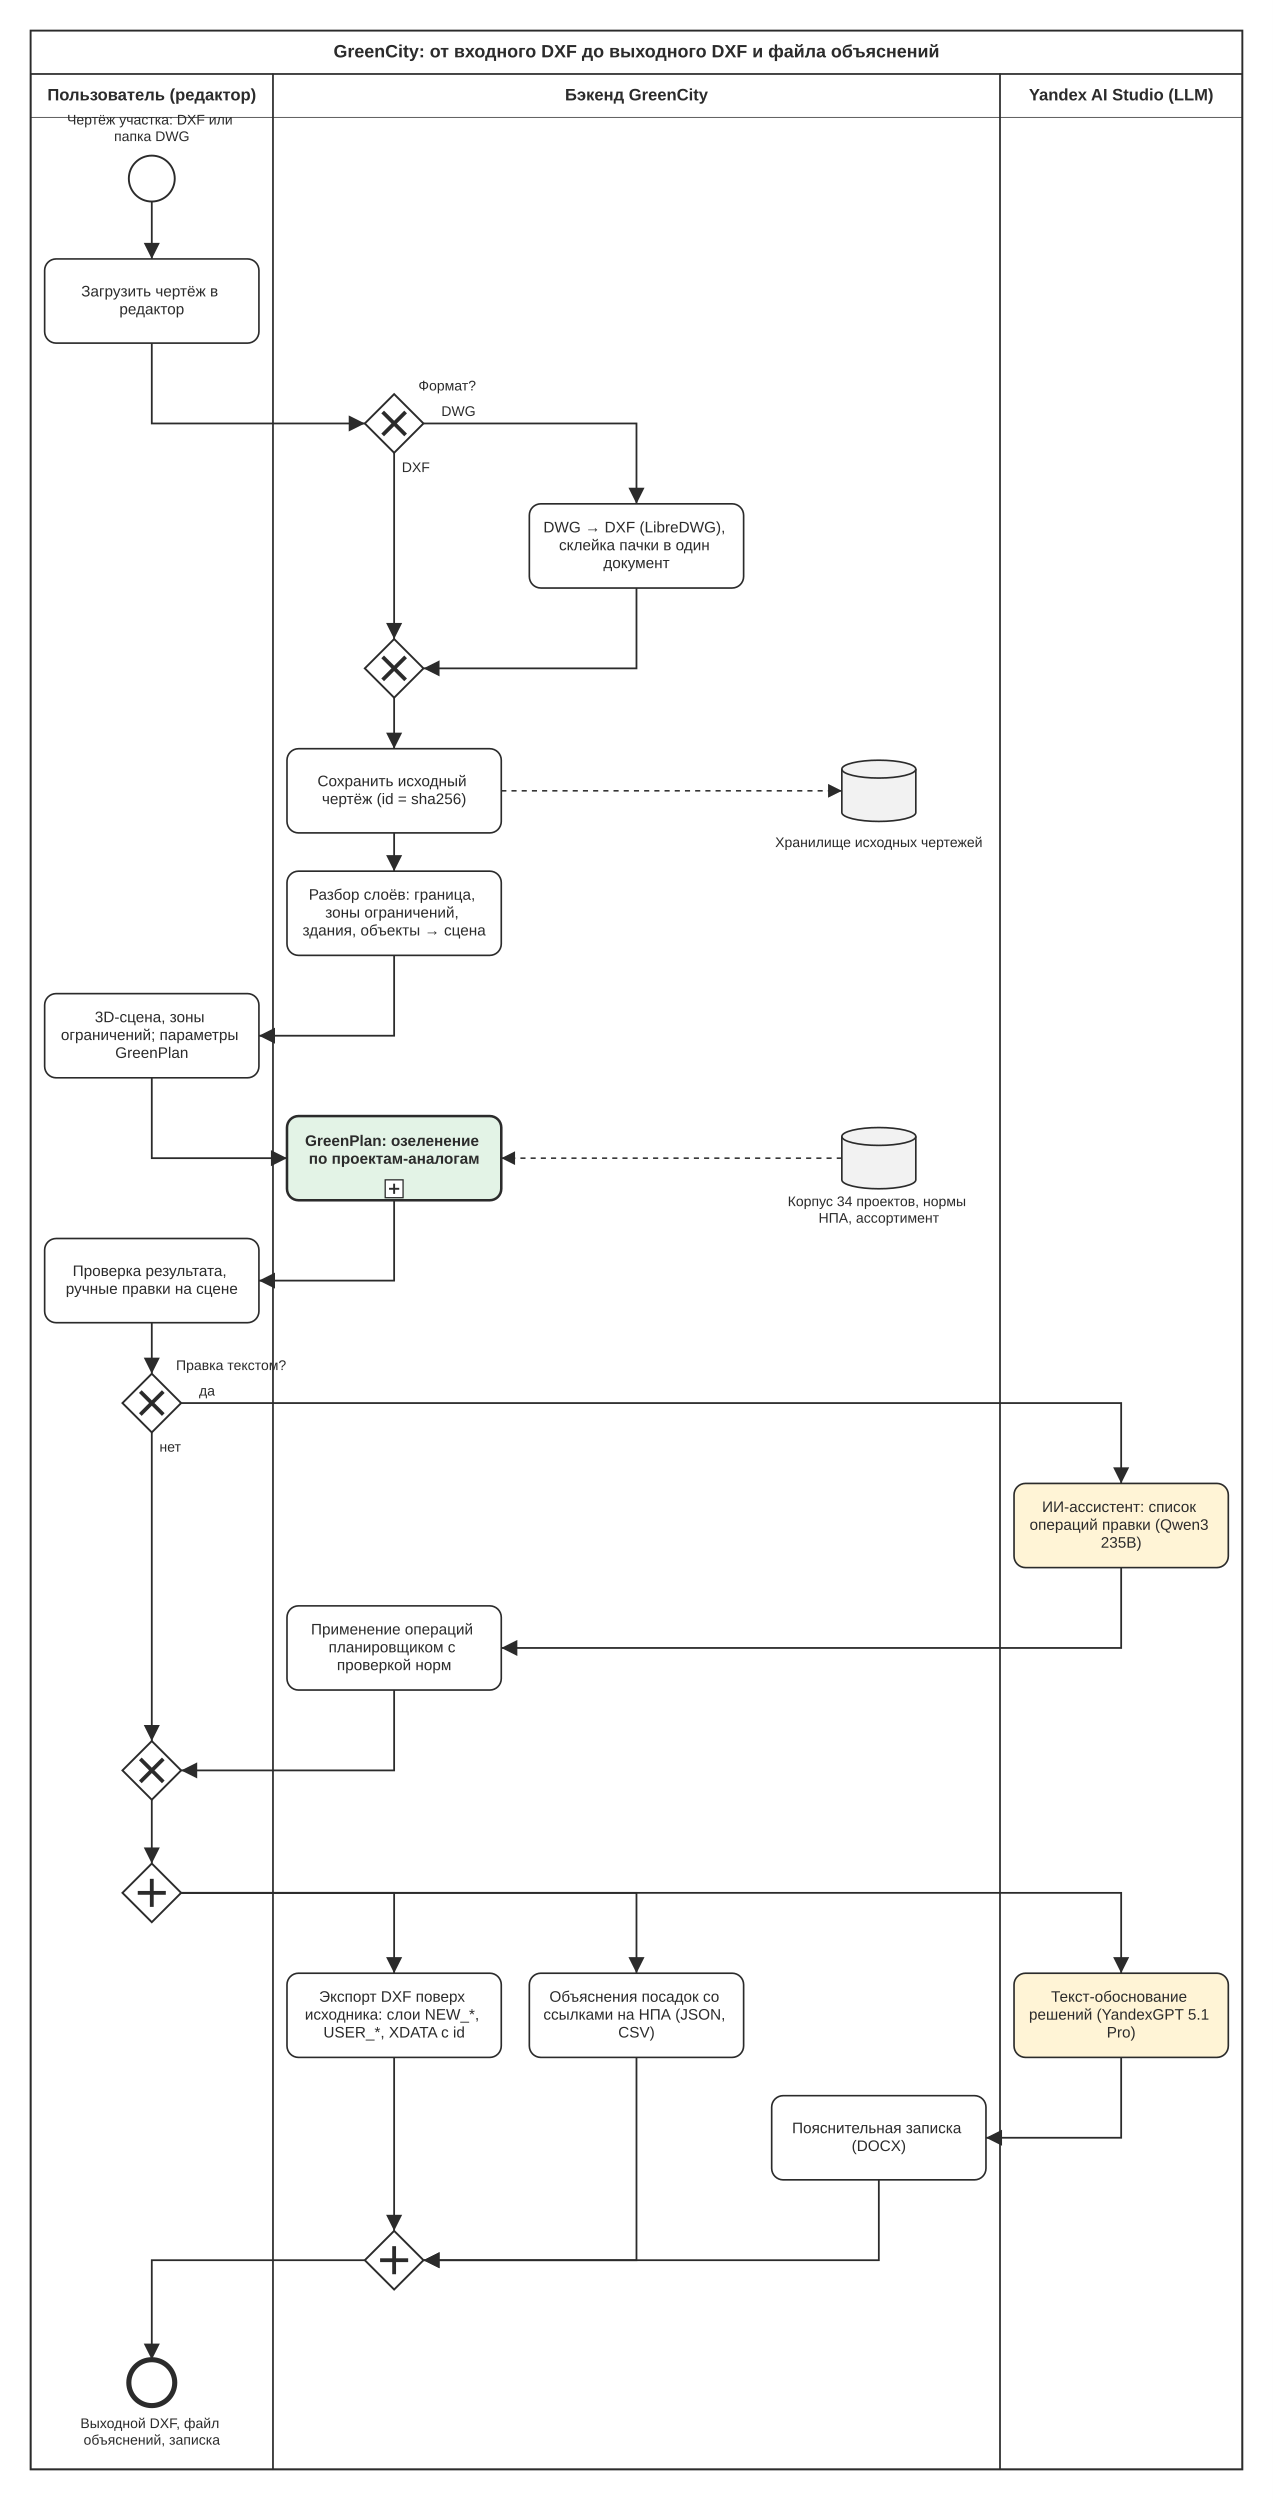
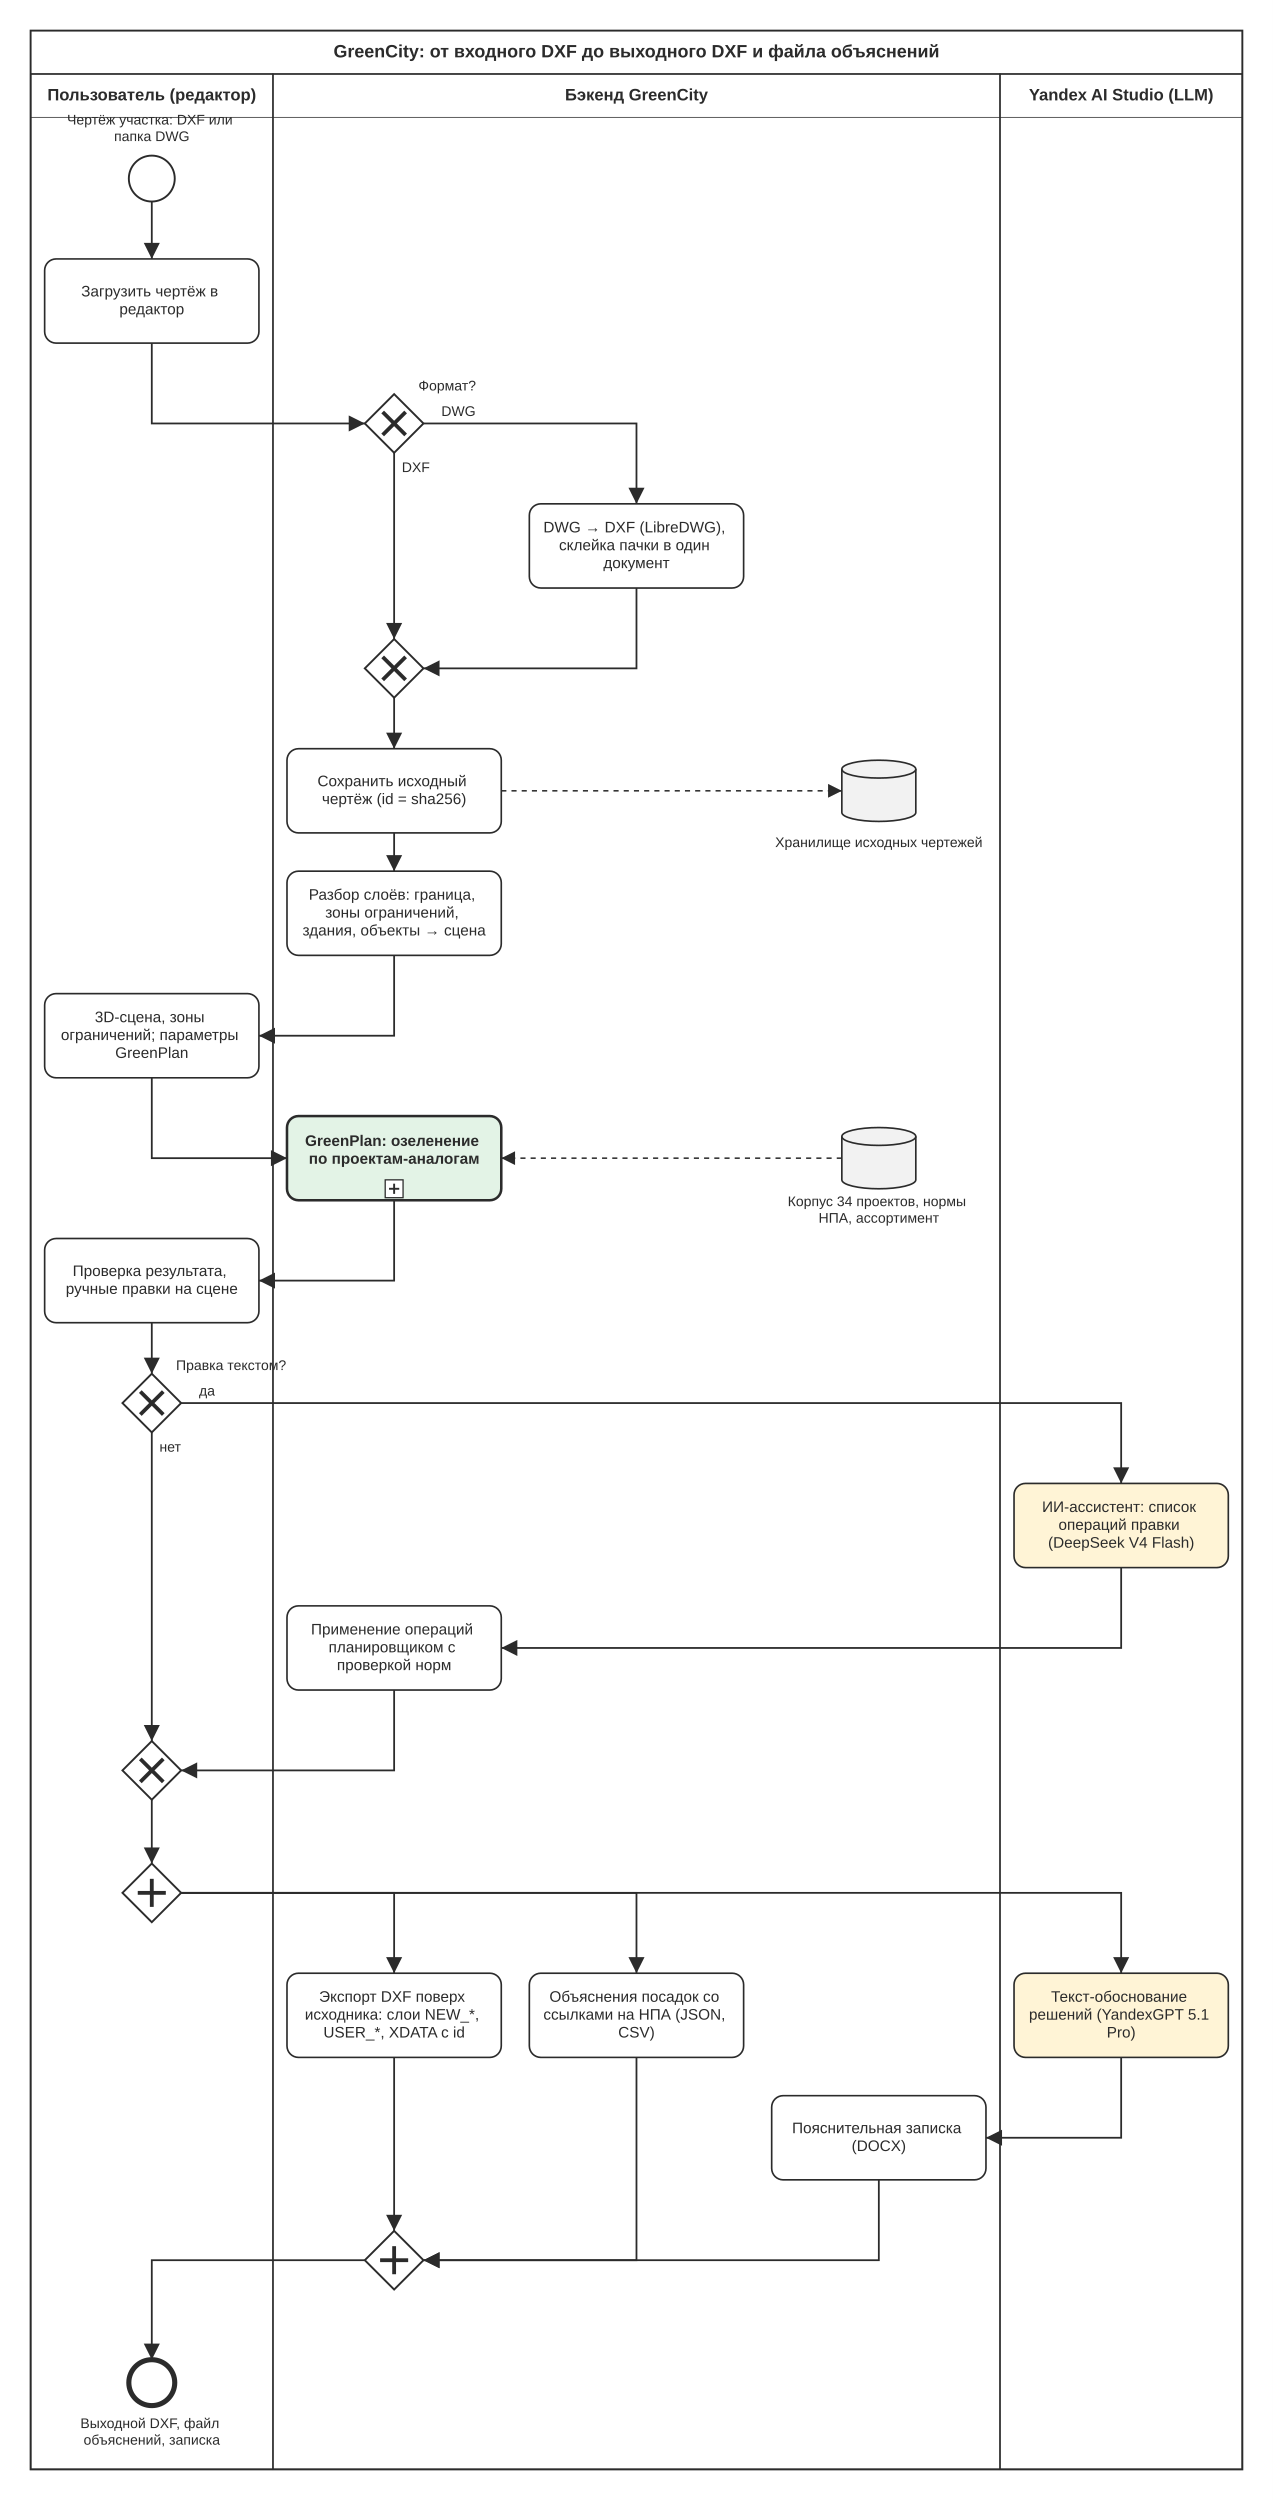
<svg xmlns="http://www.w3.org/2000/svg" width="998" height="1960" viewBox="0 0 998 1960">
  <defs>
    <marker id="arrow" viewBox="0 0 10 10" refX="10" refY="5" markerWidth="9" markerHeight="9" orient="auto-start-reverse">
      <path d="M0 0 L10 5 L0 10 z" fill="#2b2b2b" />
    </marker>
  </defs>
  <rect width="100%" height="100%" fill="#ffffff" />
  <rect x="24" y="24" width="950" height="1912" fill="none" stroke="#2b2b2b" stroke-width="1.5" />
  <text font-family="Arial, Helvetica, sans-serif" font-size="14" font-weight="bold" text-anchor="middle" dominant-baseline="middle" fill="#2b2b2b">
    <tspan x="499.0" y="41.0">GreenCity: от входного DXF до выходного DXF и файла объяснений</tspan>
  </text>
  <line x1="24" y1="58" x2="974" y2="58" stroke="#2b2b2b" />
  <rect x="24" y="58" width="190" height="1878" fill="none" stroke="#2b2b2b" stroke-width="1" />
  <line x1="24" y1="92" x2="214" y2="92" stroke="#2b2b2b" stroke-width="0.6" />
  <text font-family="Arial, Helvetica, sans-serif" font-size="13" font-weight="bold" text-anchor="middle" dominant-baseline="middle" fill="#2b2b2b">
    <tspan x="119.0" y="75.0">Пользователь (редактор)</tspan>
  </text>
  <rect x="214" y="58" width="570" height="1878" fill="none" stroke="#2b2b2b" stroke-width="1" />
  <line x1="214" y1="92" x2="784" y2="92" stroke="#2b2b2b" stroke-width="0.6" />
  <text font-family="Arial, Helvetica, sans-serif" font-size="13" font-weight="bold" text-anchor="middle" dominant-baseline="middle" fill="#2b2b2b">
    <tspan x="499.0" y="75.0">Бэкенд GreenCity</tspan>
  </text>
  <rect x="784" y="58" width="190" height="1878" fill="none" stroke="#2b2b2b" stroke-width="1" />
  <line x1="784" y1="92" x2="974" y2="92" stroke="#2b2b2b" stroke-width="0.6" />
  <text font-family="Arial, Helvetica, sans-serif" font-size="13" font-weight="bold" text-anchor="middle" dominant-baseline="middle" fill="#2b2b2b">
    <tspan x="879.0" y="75.0">Yandex AI Studio (LLM)</tspan>
  </text>
  <path d="M119.0 158.0 L119.0 203.0" fill="none" stroke="#2b2b2b" stroke-width="1.4" marker-end="url(#arrow)" />
  <path d="M119.0 269.0 L119.0 332.0 L286.0 332.0" fill="none" stroke="#2b2b2b" stroke-width="1.4" marker-end="url(#arrow)" />
  <path d="M332.0 332.0 L499.0 332.0 L499.0 395.0" fill="none" stroke="#2b2b2b" stroke-width="1.4" marker-end="url(#arrow)" />
  <text font-family="Arial, Helvetica, sans-serif" font-size="11" font-weight="normal" text-anchor="start" dominant-baseline="middle" fill="#2b2b2b">
    <tspan x="346.0" y="323.0">DWG</tspan>
  </text>
  <path d="M309.0 355.0 L309.0 501.0" fill="none" stroke="#2b2b2b" stroke-width="1.4" marker-end="url(#arrow)" />
  <text font-family="Arial, Helvetica, sans-serif" font-size="11" font-weight="normal" text-anchor="start" dominant-baseline="middle" fill="#2b2b2b">
    <tspan x="315.0" y="367.0">DXF</tspan>
  </text>
  <path d="M499.0 461.0 L499.0 524.0 L332.0 524.0" fill="none" stroke="#2b2b2b" stroke-width="1.4" marker-end="url(#arrow)" />
  <path d="M309.0 547.0 L309.0 587.0" fill="none" stroke="#2b2b2b" stroke-width="1.4" marker-end="url(#arrow)" />
  <path d="M309.0 653.0 L309.0 683.0" fill="none" stroke="#2b2b2b" stroke-width="1.4" marker-end="url(#arrow)" />
  <path d="M309.0 749.0 L309.0 812.0 L203.0 812.0" fill="none" stroke="#2b2b2b" stroke-width="1.4" marker-end="url(#arrow)" />
  <path d="M119.0 845.0 L119.0 908.0 L225.0 908.0" fill="none" stroke="#2b2b2b" stroke-width="1.4" marker-end="url(#arrow)" />
  <path d="M309.0 941.0 L309.0 1004.0 L203.0 1004.0" fill="none" stroke="#2b2b2b" stroke-width="1.4" marker-end="url(#arrow)" />
  <path d="M119.0 1037.0 L119.0 1077.0" fill="none" stroke="#2b2b2b" stroke-width="1.4" marker-end="url(#arrow)" />
  <path d="M142.0 1100.0 L879.0 1100.0 L879.0 1163.0" fill="none" stroke="#2b2b2b" stroke-width="1.4" marker-end="url(#arrow)" />
  <text font-family="Arial, Helvetica, sans-serif" font-size="11" font-weight="normal" text-anchor="start" dominant-baseline="middle" fill="#2b2b2b">
    <tspan x="156.0" y="1091.0">да</tspan>
  </text>
  <path d="M119.0 1123.0 L119.0 1365.0" fill="none" stroke="#2b2b2b" stroke-width="1.4" marker-end="url(#arrow)" />
  <text font-family="Arial, Helvetica, sans-serif" font-size="11" font-weight="normal" text-anchor="start" dominant-baseline="middle" fill="#2b2b2b">
    <tspan x="125.0" y="1135.0">нет</tspan>
  </text>
  <path d="M879.0 1229.0 L879.0 1292.0 L393.0 1292.0" fill="none" stroke="#2b2b2b" stroke-width="1.4" marker-end="url(#arrow)" />
  <path d="M309.0 1325.0 L309.0 1388.0 L142.0 1388.0" fill="none" stroke="#2b2b2b" stroke-width="1.4" marker-end="url(#arrow)" />
  <path d="M119.0 1411.0 L119.0 1461.0" fill="none" stroke="#2b2b2b" stroke-width="1.4" marker-end="url(#arrow)" />
  <path d="M142.0 1484.0 L309.0 1484.0 L309.0 1547.0" fill="none" stroke="#2b2b2b" stroke-width="1.4" marker-end="url(#arrow)" />
  <path d="M142.0 1484.0 L499.0 1484.0 L499.0 1547.0" fill="none" stroke="#2b2b2b" stroke-width="1.4" marker-end="url(#arrow)" />
  <path d="M142.0 1484.0 L879.0 1484.0 L879.0 1547.0" fill="none" stroke="#2b2b2b" stroke-width="1.4" marker-end="url(#arrow)" />
  <path d="M879.0 1613.0 L879.0 1676.0 L773.0 1676.0" fill="none" stroke="#2b2b2b" stroke-width="1.4" marker-end="url(#arrow)" />
  <path d="M309.0 1613.0 L309.0 1749.0" fill="none" stroke="#2b2b2b" stroke-width="1.4" marker-end="url(#arrow)" />
  <path d="M499.0 1613.0 L499.0 1772.0 L332.0 1772.0" fill="none" stroke="#2b2b2b" stroke-width="1.4" marker-end="url(#arrow)" />
  <path d="M689.0 1709.0 L689.0 1772.0 L332.0 1772.0" fill="none" stroke="#2b2b2b" stroke-width="1.4" marker-end="url(#arrow)" />
  <path d="M286.0 1772.0 L119.0 1772.0 L119.0 1850.0" fill="none" stroke="#2b2b2b" stroke-width="1.4" marker-end="url(#arrow)" />
  <path d="M393.0 620.0 L660.0 620.0" fill="none" stroke="#2b2b2b" stroke-width="1.2" stroke-dasharray="4 4" marker-end="url(#arrow)" />
  <path d="M660.0 908.0 L393.0 908.0" fill="none" stroke="#2b2b2b" stroke-width="1.2" stroke-dasharray="4 4" marker-end="url(#arrow)" />
  <circle cx="119.0" cy="140.0" r="18.0" fill="#fff" stroke="#2b2b2b" stroke-width="1.5" />
  <text font-family="Arial, Helvetica, sans-serif" font-size="11" font-weight="normal" text-anchor="middle" dominant-baseline="middle" fill="#2b2b2b">
    <tspan x="119.0" y="94.5">Чертёж участка: DXF или</tspan>
    <tspan x="119.0" y="107.5">папка DWG</tspan>
  </text>
  <rect x="35.0" y="203.0" width="168" height="66" rx="9" fill="#ffffff" stroke="#2b2b2b" stroke-width="1.3" />
  <text font-family="Arial, Helvetica, sans-serif" font-size="12" font-weight="normal" text-anchor="middle" dominant-baseline="middle" fill="#2b2b2b">
    <tspan x="119.0" y="229.0">Загрузить чертёж в</tspan>
    <tspan x="119.0" y="243.0">редактор</tspan>
  </text>
  <polygon points="309.0,309.0 332.0,332.0 309.0,355.0 286.0,332.0" fill="#fff" stroke="#2b2b2b" stroke-width="1.5" />
  <path d="M300.0 323.0 L318.0 341.0 M318.0 323.0 L300.0 341.0" stroke="#2b2b2b" stroke-width="3" />
  <text font-family="Arial, Helvetica, sans-serif" font-size="11" font-weight="normal" text-anchor="start" dominant-baseline="middle" fill="#2b2b2b">
    <tspan x="328.0" y="303.0">Формат?</tspan>
  </text>
  <rect x="415.0" y="395.0" width="168" height="66" rx="9" fill="#ffffff" stroke="#2b2b2b" stroke-width="1.3" />
  <text font-family="Arial, Helvetica, sans-serif" font-size="12" font-weight="normal" text-anchor="middle" dominant-baseline="middle" fill="#2b2b2b">
    <tspan x="499.0" y="414.0">DWG → DXF (LibreDWG),</tspan>
    <tspan x="499.0" y="428.0">склейка пачки в один</tspan>
    <tspan x="499.0" y="442.0">документ</tspan>
  </text>
  <polygon points="309.0,501.0 332.0,524.0 309.0,547.0 286.0,524.0" fill="#fff" stroke="#2b2b2b" stroke-width="1.5" />
  <path d="M300.0 515.0 L318.0 533.0 M318.0 515.0 L300.0 533.0" stroke="#2b2b2b" stroke-width="3" />
  <rect x="225.0" y="587.0" width="168" height="66" rx="9" fill="#ffffff" stroke="#2b2b2b" stroke-width="1.3" />
  <text font-family="Arial, Helvetica, sans-serif" font-size="12" font-weight="normal" text-anchor="middle" dominant-baseline="middle" fill="#2b2b2b">
    <tspan x="309.0" y="613.0">Сохранить исходный</tspan>
    <tspan x="309.0" y="627.0">чертёж (id = sha256)</tspan>
  </text>
  <path d="M660.0 603.0 A29.0 7 0 0 1 718.0 603.0 L718.0 637.0 A29.0 7 0 0 1 660.0 637.0 Z" fill="#f2f2f2" stroke="#2b2b2b" stroke-width="1.3" />
  <path d="M660.0 603.0 A29.0 7 0 0 0 718.0 603.0" fill="none" stroke="#2b2b2b" stroke-width="1.3" />
  <text font-family="Arial, Helvetica, sans-serif" font-size="11" font-weight="normal" text-anchor="middle" dominant-baseline="middle" fill="#2b2b2b">
    <tspan x="689.0" y="661.0">Хранилище исходных чертежей</tspan>
  </text>
  <rect x="225.0" y="683.0" width="168" height="66" rx="9" fill="#ffffff" stroke="#2b2b2b" stroke-width="1.3" />
  <text font-family="Arial, Helvetica, sans-serif" font-size="12" font-weight="normal" text-anchor="middle" dominant-baseline="middle" fill="#2b2b2b">
    <tspan x="309.0" y="702.0">Разбор слоёв: граница,</tspan>
    <tspan x="309.0" y="716.0">зоны ограничений,</tspan>
    <tspan x="309.0" y="730.0">здания, объекты → сцена</tspan>
  </text>
  <rect x="35.0" y="779.0" width="168" height="66" rx="9" fill="#ffffff" stroke="#2b2b2b" stroke-width="1.3" />
  <text font-family="Arial, Helvetica, sans-serif" font-size="12" font-weight="normal" text-anchor="middle" dominant-baseline="middle" fill="#2b2b2b">
    <tspan x="119.0" y="798.0">3D-сцена, зоны</tspan>
    <tspan x="119.0" y="812.0">ограничений; параметры</tspan>
    <tspan x="119.0" y="826.0">GreenPlan</tspan>
  </text>
  <rect x="225.0" y="875.0" width="168" height="66" rx="9" fill="#e3f3e6" stroke="#2b2b2b" stroke-width="2" />
  <text font-family="Arial, Helvetica, sans-serif" font-size="12" font-weight="bold" text-anchor="middle" dominant-baseline="middle" fill="#2b2b2b">
    <tspan x="309.0" y="895.0">GreenPlan: озеленение</tspan>
    <tspan x="309.0" y="909.0">по проектам-аналогам</tspan>
  </text>
  <rect x="302.0" y="925.0" width="14" height="14" fill="#fff" stroke="#2b2b2b" />
  <path d="M305.0 932.0 L313.0 932.0 M309.0 928.0 L309.0 936.0" stroke="#2b2b2b" stroke-width="1.5" />
  <path d="M660.0 891.0 A29.0 7 0 0 1 718.0 891.0 L718.0 925.0 A29.0 7 0 0 1 660.0 925.0 Z" fill="#f2f2f2" stroke="#2b2b2b" stroke-width="1.3" />
  <path d="M660.0 891.0 A29.0 7 0 0 0 718.0 891.0" fill="none" stroke="#2b2b2b" stroke-width="1.3" />
  <text font-family="Arial, Helvetica, sans-serif" font-size="11" font-weight="normal" text-anchor="middle" dominant-baseline="middle" fill="#2b2b2b">
    <tspan x="689.0" y="942.5">Корпус 34 проектов, нормы</tspan>
    <tspan x="689.0" y="955.5">НПА, ассортимент</tspan>
  </text>
  <rect x="35.0" y="971.0" width="168" height="66" rx="9" fill="#ffffff" stroke="#2b2b2b" stroke-width="1.3" />
  <text font-family="Arial, Helvetica, sans-serif" font-size="12" font-weight="normal" text-anchor="middle" dominant-baseline="middle" fill="#2b2b2b">
    <tspan x="119.0" y="997.0">Проверка результата,</tspan>
    <tspan x="119.0" y="1011.0">ручные правки на сцене</tspan>
  </text>
  <polygon points="119.0,1077.0 142.0,1100.0 119.0,1123.0 96.0,1100.0" fill="#fff" stroke="#2b2b2b" stroke-width="1.5" />
  <path d="M110.0 1091.0 L128.0 1109.0 M128.0 1091.0 L110.0 1109.0" stroke="#2b2b2b" stroke-width="3" />
  <text font-family="Arial, Helvetica, sans-serif" font-size="11" font-weight="normal" text-anchor="start" dominant-baseline="middle" fill="#2b2b2b">
    <tspan x="138.0" y="1071.0">Правка текстом?</tspan>
  </text>
  <rect x="795.0" y="1163.0" width="168" height="66" rx="9" fill="#fff4d6" stroke="#2b2b2b" stroke-width="1.3" />
  <text font-family="Arial, Helvetica, sans-serif" font-size="12" font-weight="normal" text-anchor="middle" dominant-baseline="middle" fill="#2b2b2b">
    <tspan x="879.0" y="1182.0">ИИ-ассистент: список</tspan>
-     <tspan x="879.0" y="1196.0">операций правки (Qwen3</tspan>
-     <tspan x="879.0" y="1210.0">235B)</tspan>
+     <tspan x="879.0" y="1196.0">операций правки</tspan>
+     <tspan x="879.0" y="1210.0">(DeepSeek V4 Flash)</tspan>
  </text>
  <rect x="225.0" y="1259.0" width="168" height="66" rx="9" fill="#ffffff" stroke="#2b2b2b" stroke-width="1.3" />
  <text font-family="Arial, Helvetica, sans-serif" font-size="12" font-weight="normal" text-anchor="middle" dominant-baseline="middle" fill="#2b2b2b">
    <tspan x="309.0" y="1278.0">Применение операций</tspan>
    <tspan x="309.0" y="1292.0">планировщиком с</tspan>
    <tspan x="309.0" y="1306.0">проверкой норм</tspan>
  </text>
  <polygon points="119.0,1365.0 142.0,1388.0 119.0,1411.0 96.0,1388.0" fill="#fff" stroke="#2b2b2b" stroke-width="1.5" />
  <path d="M110.0 1379.0 L128.0 1397.0 M128.0 1379.0 L110.0 1397.0" stroke="#2b2b2b" stroke-width="3" />
  <polygon points="119.0,1461.0 142.0,1484.0 119.0,1507.0 96.0,1484.0" fill="#fff" stroke="#2b2b2b" stroke-width="1.5" />
  <path d="M119.0 1473.0 L119.0 1495.0 M108.0 1484.0 L130.0 1484.0" stroke="#2b2b2b" stroke-width="3" />
  <rect x="225.0" y="1547.0" width="168" height="66" rx="9" fill="#ffffff" stroke="#2b2b2b" stroke-width="1.3" />
  <text font-family="Arial, Helvetica, sans-serif" font-size="12" font-weight="normal" text-anchor="middle" dominant-baseline="middle" fill="#2b2b2b">
    <tspan x="309.0" y="1566.0">Экспорт DXF поверх</tspan>
    <tspan x="309.0" y="1580.0">исходника: слои NEW_*,</tspan>
    <tspan x="309.0" y="1594.0">USER_*, XDATA с id</tspan>
  </text>
  <rect x="415.0" y="1547.0" width="168" height="66" rx="9" fill="#ffffff" stroke="#2b2b2b" stroke-width="1.3" />
  <text font-family="Arial, Helvetica, sans-serif" font-size="12" font-weight="normal" text-anchor="middle" dominant-baseline="middle" fill="#2b2b2b">
    <tspan x="499.0" y="1566.0">Объяснения посадок со</tspan>
    <tspan x="499.0" y="1580.0">ссылками на НПА (JSON,</tspan>
    <tspan x="499.0" y="1594.0">CSV)</tspan>
  </text>
  <rect x="795.0" y="1547.0" width="168" height="66" rx="9" fill="#fff4d6" stroke="#2b2b2b" stroke-width="1.3" />
  <text font-family="Arial, Helvetica, sans-serif" font-size="12" font-weight="normal" text-anchor="middle" dominant-baseline="middle" fill="#2b2b2b">
    <tspan x="879.0" y="1566.0">Текст-обоснование</tspan>
    <tspan x="879.0" y="1580.0">решений (YandexGPT 5.1</tspan>
    <tspan x="879.0" y="1594.0">Pro)</tspan>
  </text>
  <rect x="605.0" y="1643.0" width="168" height="66" rx="9" fill="#ffffff" stroke="#2b2b2b" stroke-width="1.3" />
  <text font-family="Arial, Helvetica, sans-serif" font-size="12" font-weight="normal" text-anchor="middle" dominant-baseline="middle" fill="#2b2b2b">
    <tspan x="689.0" y="1669.0">Пояснительная записка</tspan>
    <tspan x="689.0" y="1683.0">(DOCX)</tspan>
  </text>
  <polygon points="309.0,1749.0 332.0,1772.0 309.0,1795.0 286.0,1772.0" fill="#fff" stroke="#2b2b2b" stroke-width="1.5" />
  <path d="M309.0 1761.0 L309.0 1783.0 M298.0 1772.0 L320.0 1772.0" stroke="#2b2b2b" stroke-width="3" />
  <circle cx="119.0" cy="1868.0" r="18.0" fill="#fff" stroke="#2b2b2b" stroke-width="4" />
  <text font-family="Arial, Helvetica, sans-serif" font-size="11" font-weight="normal" text-anchor="middle" dominant-baseline="middle" fill="#2b2b2b">
    <tspan x="119.0" y="1900.5">Выходной DXF, файл</tspan>
    <tspan x="119.0" y="1913.5">объяснений, записка</tspan>
  </text>
</svg>
